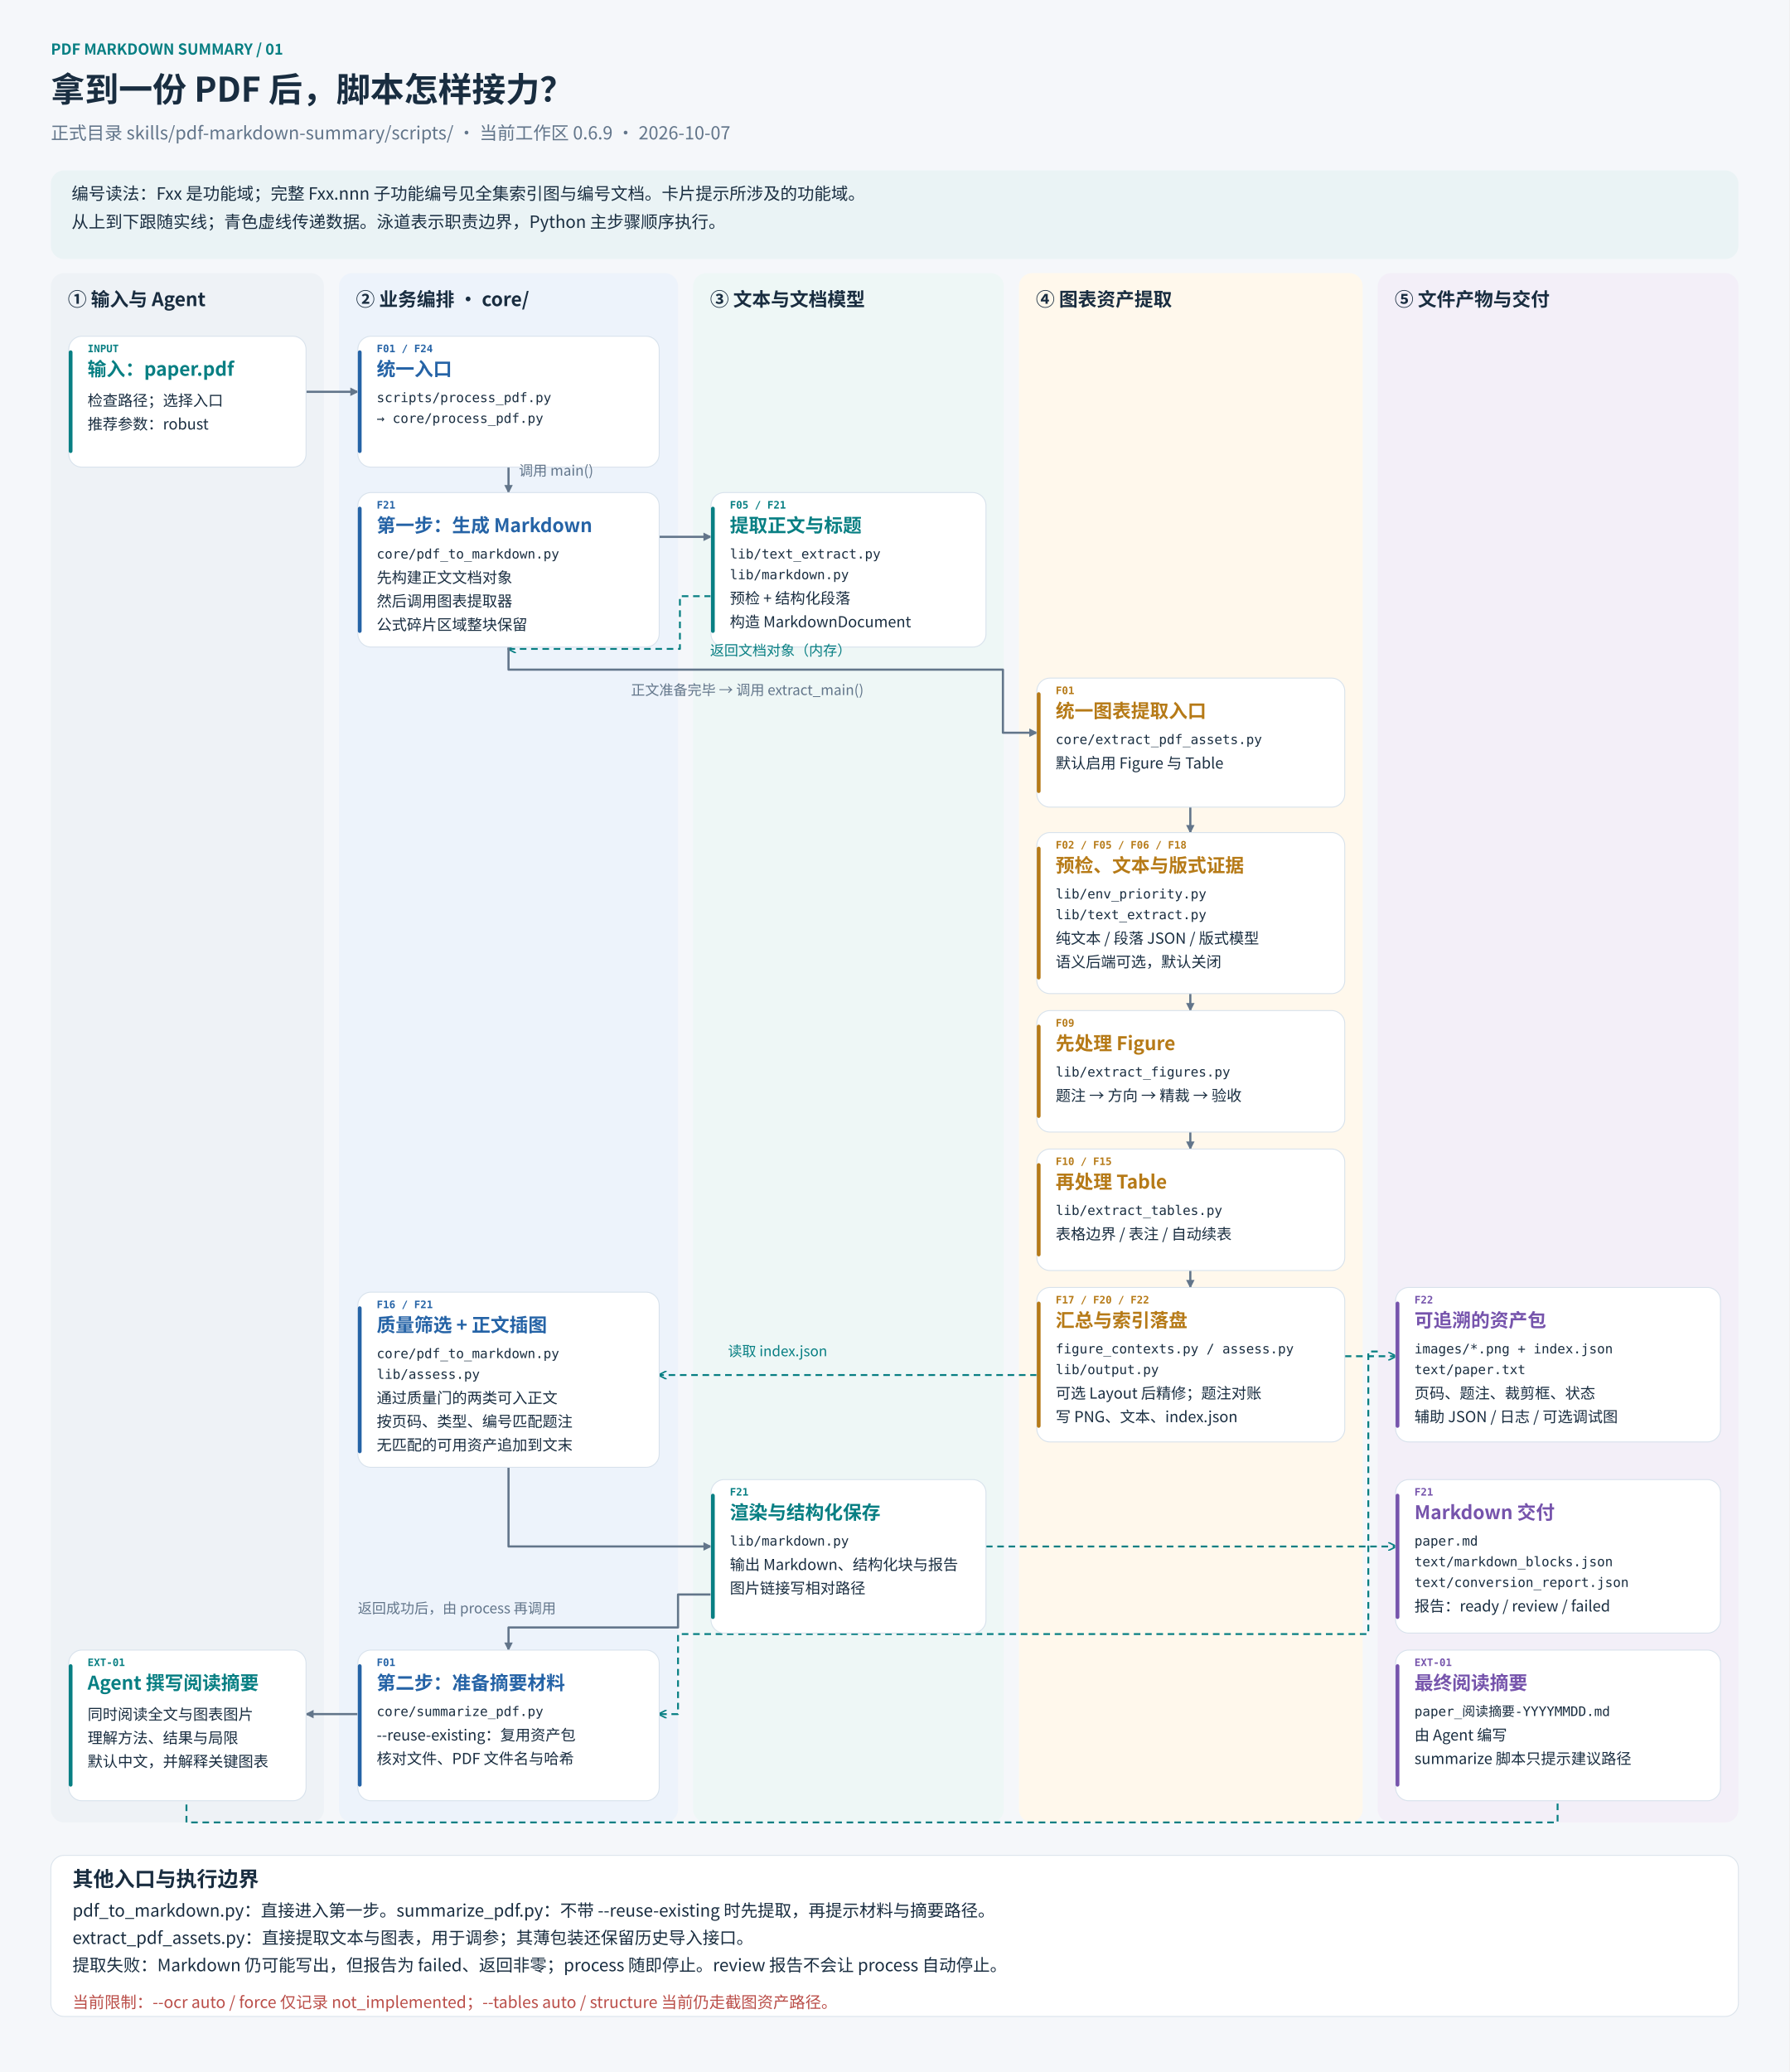
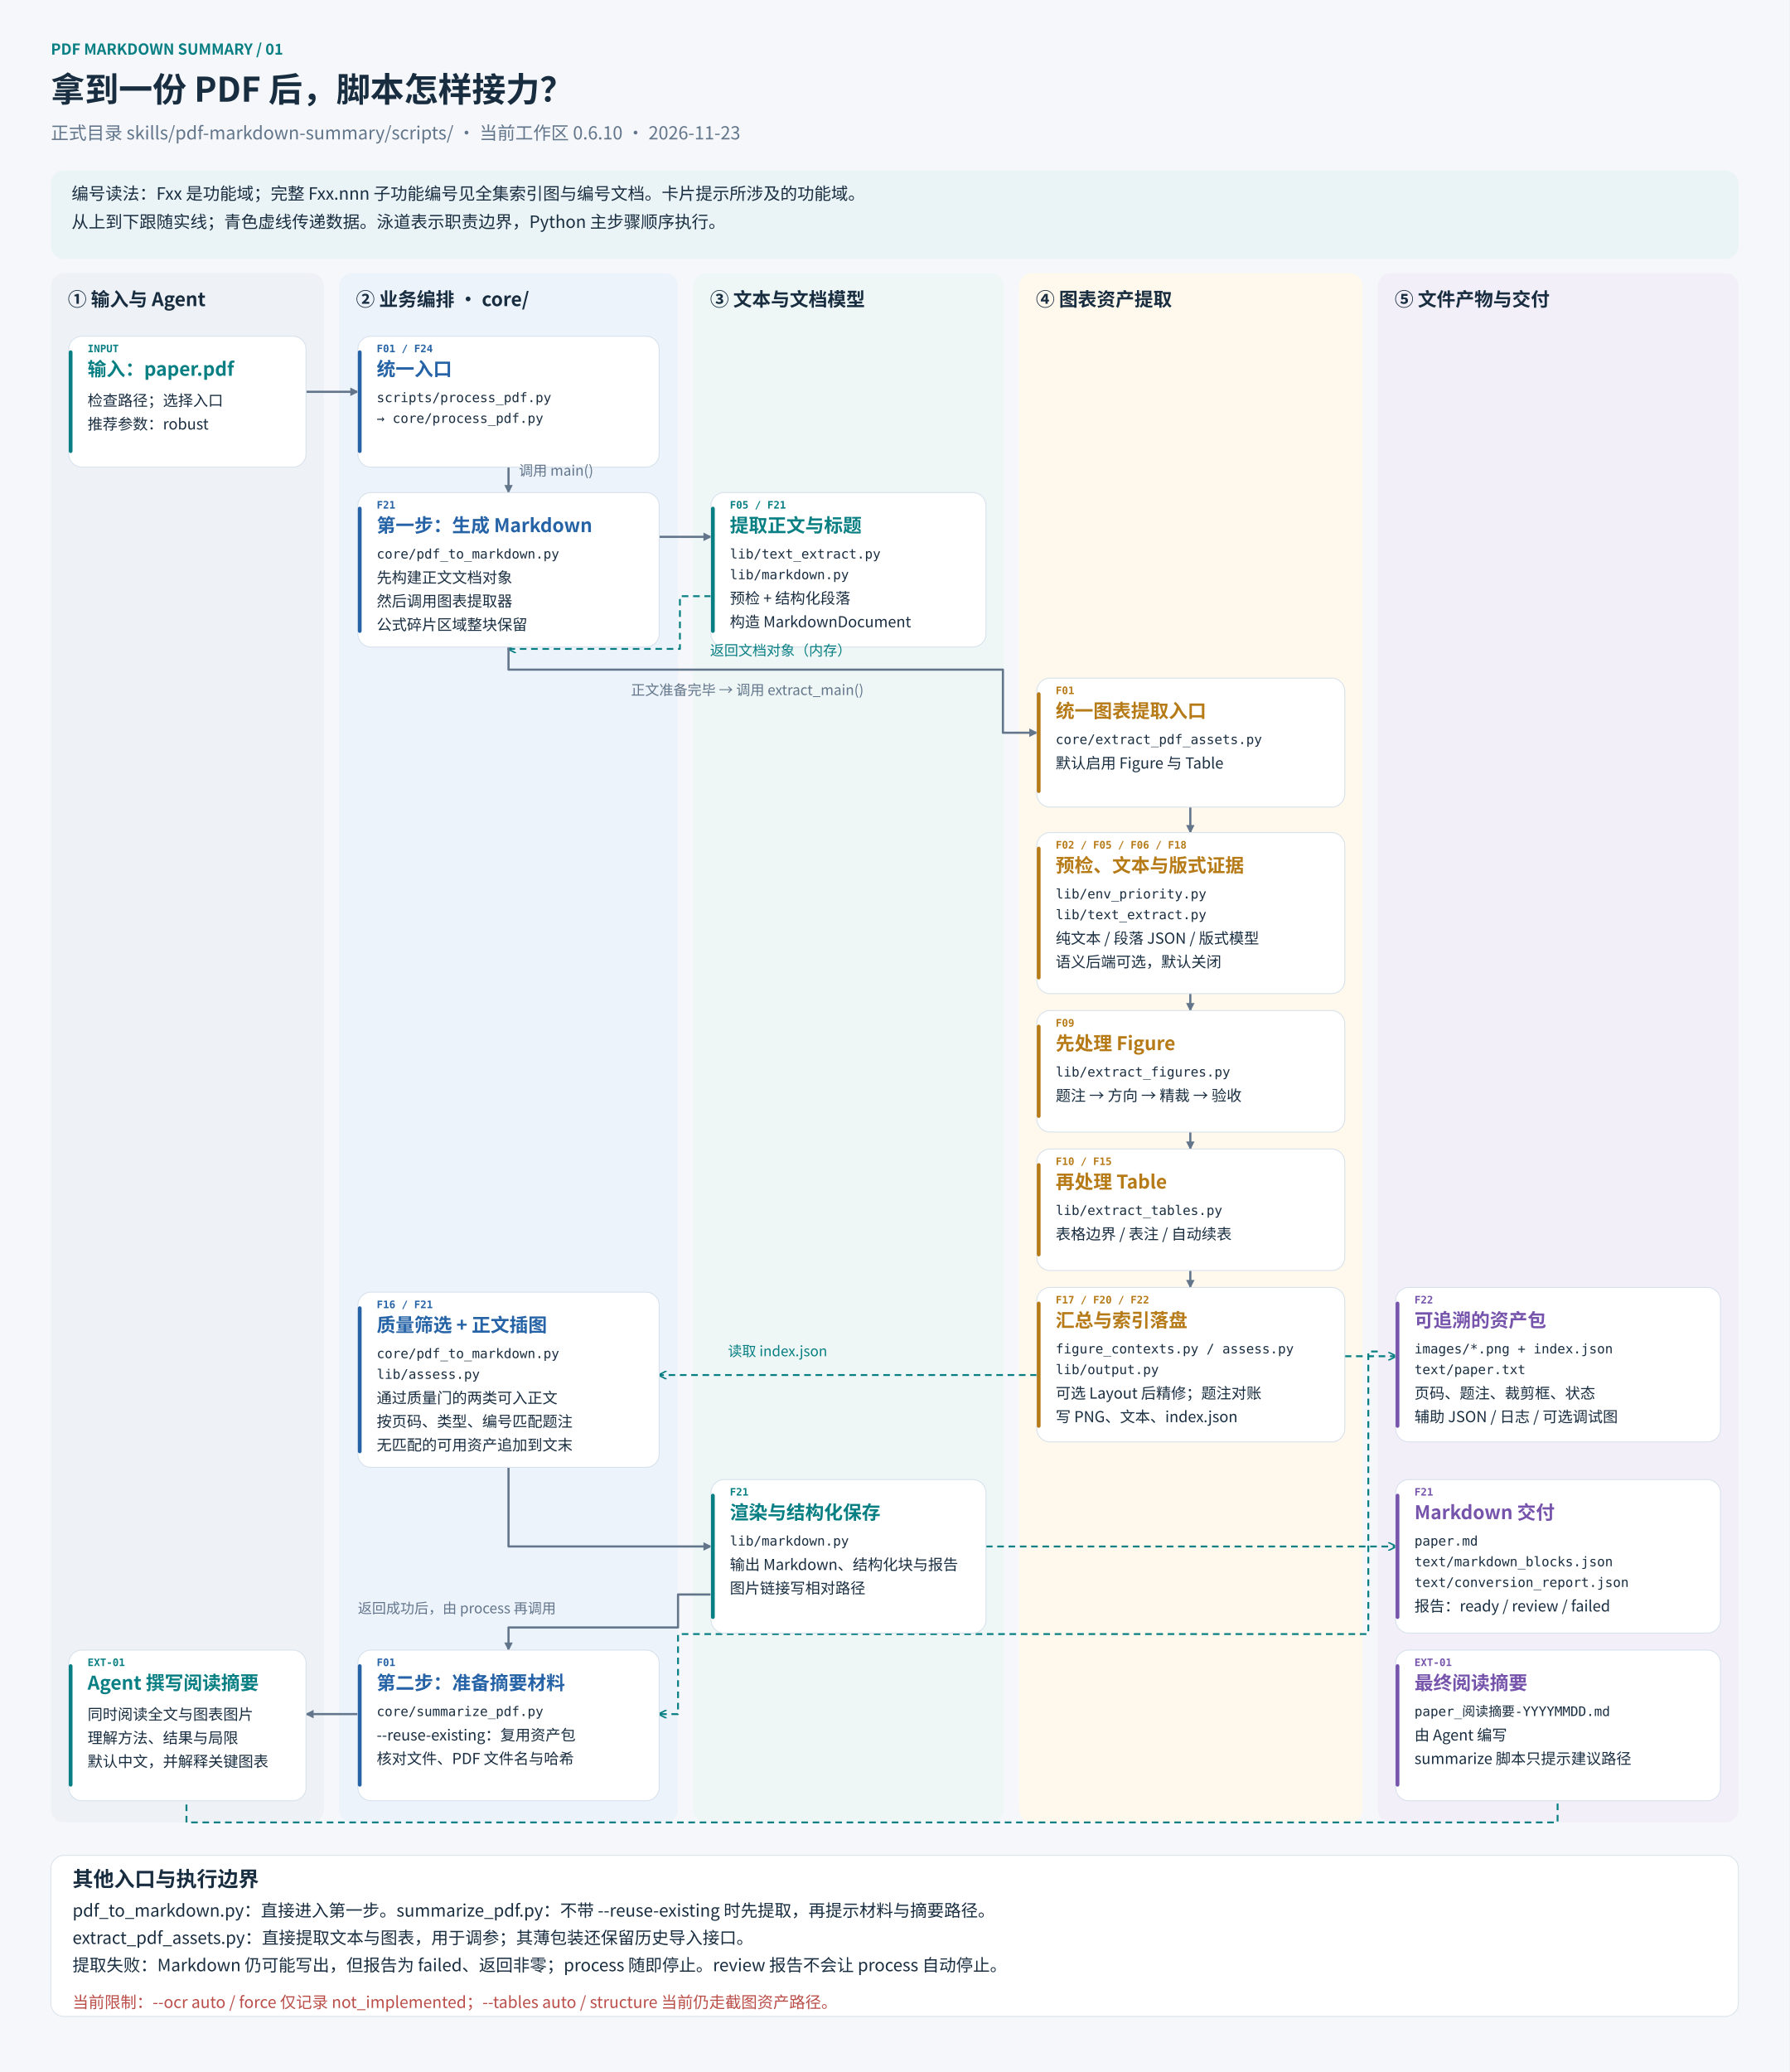
<svg xmlns="http://www.w3.org/2000/svg" width="1900" height="2200" viewBox="0 0 1900 2200" role="img" aria-labelledby="title desc">
  <defs>
    <marker id="arrow" markerWidth="9" markerHeight="9" refX="8" refY="4.5" orient="auto" markerUnits="userSpaceOnUse">
      <path d="M0 0 L9 4.5 L0 9 Z" fill="#62758a" />
    </marker>
    <marker id="data" markerWidth="9" markerHeight="9" refX="8" refY="4.5" orient="auto" markerUnits="userSpaceOnUse">
      <path d="M0 0 L9 4.5 L0 9" fill="none" stroke="#087f83" stroke-width="1.6" />
    </marker>
    <style>text{font-family:'Hiragino Sans GB','PingFang SC','Noto Sans CJK SC',sans-serif;fill:#192d40} .mono{font-family:'DejaVu Sans Mono',monospace} .muted{fill:#62758a}</style>
  </defs>
  <rect x="0" y="0" width="1900" height="2200" rx="0" fill="#f5f7fa" stroke="none" />
  <rect x="54" y="290" width="290" height="1645" rx="14" fill="#eef2f6" stroke="none" />
  <rect x="360" y="290" width="360" height="1645" rx="14" fill="#edf3fb" stroke="none" />
  <rect x="736" y="290" width="330" height="1645" rx="14" fill="#eef7f6" stroke="none" />
  <rect x="1082" y="290" width="365" height="1645" rx="14" fill="#fff8ec" stroke="none" />
  <rect x="1463" y="290" width="383" height="1645" rx="14" fill="#f3eff8" stroke="none" />
  <path d="M 325 416 L 380 416" fill="none" stroke="#62758a" stroke-width="2.3" stroke-linejoin="round" marker-end="url(#arrow)" />
  <path d="M 540 476 L 540 523" fill="none" stroke="#62758a" stroke-width="2.3" stroke-linejoin="round" marker-end="url(#arrow)" />
  <path d="M 700 570 L 755 570" fill="none" stroke="#62758a" stroke-width="2.3" stroke-linejoin="round" marker-end="url(#arrow)" />
  <path d="M 755 633 L 722 633 L 722 689 L 540 689" fill="none" stroke="#087f83" stroke-width="2" stroke-linejoin="round" stroke-dasharray="7 5" marker-end="url(#data)" />
  <path d="M 540 667 L 540 711 L 1065 711 L 1065 778 L 1101 778" fill="none" stroke="#62758a" stroke-width="2.3" stroke-linejoin="round" marker-end="url(#arrow)" />
  <path d="M 1264 837 L 1264 884" fill="none" stroke="#62758a" stroke-width="2.3" stroke-linejoin="round" marker-end="url(#arrow)" />
  <path d="M 1264 1035 L 1264 1073" fill="none" stroke="#62758a" stroke-width="2.3" stroke-linejoin="round" marker-end="url(#arrow)" />
  <path d="M 1264 1182 L 1264 1220" fill="none" stroke="#62758a" stroke-width="2.3" stroke-linejoin="round" marker-end="url(#arrow)" />
  <path d="M 1264 1329 L 1264 1367" fill="none" stroke="#62758a" stroke-width="2.3" stroke-linejoin="round" marker-end="url(#arrow)" />
  <path d="M 1428 1440 L 1482 1440" fill="none" stroke="#087f83" stroke-width="2" stroke-linejoin="round" stroke-dasharray="7 5" marker-end="url(#data)" />
  <path d="M 1101 1460 L 700 1460" fill="none" stroke="#087f83" stroke-width="2" stroke-linejoin="round" stroke-dasharray="7 5" marker-end="url(#data)" />
  <path d="M 540 1538 L 540 1642 L 755 1642" fill="none" stroke="#62758a" stroke-width="2.3" stroke-linejoin="round" marker-end="url(#arrow)" />
  <path d="M 1047 1642 L 1482 1642" fill="none" stroke="#087f83" stroke-width="2" stroke-linejoin="round" stroke-dasharray="7 5" marker-end="url(#data)" />
  <path d="M 755 1693 L 720 1693 L 720 1728 L 540 1728 L 540 1752" fill="none" stroke="#62758a" stroke-width="2.3" stroke-linejoin="round" marker-end="url(#arrow)" />
  <path d="M 1463 1435 L 1453 1435 L 1453 1735 L 720 1735 L 720 1820 L 700 1820" fill="none" stroke="#087f83" stroke-width="2" stroke-linejoin="round" stroke-dasharray="7 5" marker-end="url(#data)" />
  <path d="M 380 1820 L 325 1820" fill="none" stroke="#62758a" stroke-width="2.3" stroke-linejoin="round" marker-end="url(#arrow)" />
  <path d="M 198 1892 L 198 1935 L 1654 1935 L 1654 1892" fill="none" stroke="#087f83" stroke-width="2" stroke-linejoin="round" stroke-dasharray="7 5" marker-end="url(#data)" />
  <text x="54" y="58" font-size="16" font-weight="600" text-anchor="start" style="fill:#087f83">PDF MARKDOWN SUMMARY  /  01</text>
  <text x="54" y="108" font-size="36" font-weight="700" text-anchor="start" style="fill:#192d40">拿到一份 PDF 后，脚本怎样接力？</text>
-   <text x="54" y="148" font-size="19" font-weight="400" text-anchor="start" style="fill:#62758a">正式目录 skills/pdf-markdown-summary/scripts/ · 当前工作区 0.6.9 · 2026-10-07</text>
+   <text x="54" y="148" font-size="19" font-weight="400" text-anchor="start" style="fill:#62758a">正式目录 skills/pdf-markdown-summary/scripts/ · 当前工作区 0.6.10 · 2026-11-23</text>
  <rect x="54" y="181" width="1792" height="94" rx="14" fill="#eaf3f5" stroke="none" />
  <text x="76" y="212" font-size="18" font-weight="400" text-anchor="start">编号读法：Fxx 是功能域；完整 Fxx.nnn 子功能编号见全集索引图与编号文档。卡片提示所涉及的功能域。</text>
  <text x="76" y="242" font-size="18" font-weight="400" text-anchor="start">从上到下跟随实线；青色虚线传递数据。泳道表示职责边界，Python 主步骤顺序执行。</text>
  <text x="72" y="325" font-size="20" font-weight="600" text-anchor="start">① 输入与 Agent</text>
  <text x="378" y="325" font-size="20" font-weight="600" text-anchor="start">② 业务编排 · core/</text>
  <text x="754" y="325" font-size="20" font-weight="600" text-anchor="start">③ 文本与文档模型</text>
  <text x="1100" y="325" font-size="20" font-weight="600" text-anchor="start">④ 图表资产提取</text>
  <text x="1481" y="325" font-size="20" font-weight="600" text-anchor="start">⑤ 文件产物与交付</text>
  <g data-feature-domains="" data-feature-ids="">
    <rect x="73" y="357" width="252" height="139" rx="14" fill="white" stroke="#d8e2ec" />
    <rect x="73" y="372" width="4" height="109" rx="2" fill="#087f83" />
    <text x="93" y="374" font-size="11" font-weight="600" text-anchor="start" class="mono" style="fill:#087f83">INPUT</text>
    <text x="93" y="399" font-size="20" font-weight="600" text-anchor="start" style="fill:#087f83">输入：paper.pdf</text>
    <text x="93" y="431" font-size="16" font-weight="400" text-anchor="start">检查路径；选择入口</text>
    <text x="93" y="456" font-size="16" font-weight="400" text-anchor="start">推荐参数：robust</text>
  </g>
  <g data-feature-domains="F01,F24" data-feature-ids="F01.001,F01.002,F01.003,F01.004,F01.005,F01.006,F01.007,F01.008,F01.009,F01.010,F01.011,F01.012,F01.013,F01.014,F01.015,F01.016,F01.017,F24.001,F24.002,F24.003,F24.004,F24.005,F24.006,F24.007,F24.008,F24.009,F24.010,F24.011,F24.012">
    <rect x="380" y="357" width="320" height="139" rx="14" fill="white" stroke="#d8e2ec" />
    <rect x="380" y="372" width="4" height="109" rx="2" fill="#2563a6" />
    <text x="400" y="374" font-size="11" font-weight="600" text-anchor="start" class="mono" style="fill:#2563a6">F01  /  F24</text>
    <text x="400" y="399" font-size="20" font-weight="600" text-anchor="start" style="fill:#2563a6">统一入口</text>
    <text x="400" y="427" font-size="14" font-weight="400" text-anchor="start" class="mono">scripts/process_pdf.py</text>
    <text x="400" y="449" font-size="14" font-weight="400" text-anchor="start" class="mono">→ core/process_pdf.py</text>
  </g>
  <g data-feature-domains="F21" data-feature-ids="F21.001,F21.002,F21.003,F21.004,F21.005,F21.006,F21.007,F21.008,F21.009,F21.010,F21.011,F21.012,F21.013,F21.014,F21.015,F21.016,F21.017,F21.018,F21.019,F21.020,F21.021">
    <rect x="380" y="523" width="320" height="164" rx="14" fill="white" stroke="#d8e2ec" />
    <rect x="380" y="538" width="4" height="134" rx="2" fill="#2563a6" />
    <text x="400" y="540" font-size="11" font-weight="600" text-anchor="start" class="mono" style="fill:#2563a6">F21</text>
    <text x="400" y="565" font-size="20" font-weight="600" text-anchor="start" style="fill:#2563a6">第一步：生成 Markdown</text>
    <text x="400" y="593" font-size="14" font-weight="400" text-anchor="start" class="mono">core/pdf_to_markdown.py</text>
    <text x="400" y="619" font-size="16" font-weight="400" text-anchor="start">先构建正文文档对象</text>
    <text x="400" y="644" font-size="16" font-weight="400" text-anchor="start">然后调用图表提取器</text>
    <text x="400" y="669" font-size="16" font-weight="400" text-anchor="start">公式碎片区域整块保留</text>
  </g>
  <text x="551" y="505" font-size="15" font-weight="400" text-anchor="start" style="fill:#62758a">调用 main()</text>
-   <g data-feature-domains="F05,F21" data-feature-ids="F05.001,F05.002,F05.003,F05.004,F05.005,F05.006,F05.007,F05.008,F05.009,F05.010,F05.011,F05.012,F05.013,F05.014,F05.015,F21.001,F21.002,F21.003,F21.004,F21.005,F21.006,F21.007,F21.008,F21.009,F21.010,F21.011,F21.012,F21.013,F21.014,F21.015,F21.016,F21.017,F21.018,F21.019,F21.020,F21.021">
+   <g data-feature-domains="F05,F21" data-feature-ids="F05.001,F05.002,F05.003,F05.004,F05.005,F05.006,F05.007,F05.008,F05.009,F05.010,F05.011,F05.012,F05.013,F05.014,F05.015,F05.016,F05.017,F05.018,F05.019,F21.001,F21.002,F21.003,F21.004,F21.005,F21.006,F21.007,F21.008,F21.009,F21.010,F21.011,F21.012,F21.013,F21.014,F21.015,F21.016,F21.017,F21.018,F21.019,F21.020,F21.021">
    <rect x="755" y="523" width="292" height="164" rx="14" fill="white" stroke="#d8e2ec" />
    <rect x="755" y="538" width="4" height="134" rx="2" fill="#087f83" />
    <text x="775" y="540" font-size="11" font-weight="600" text-anchor="start" class="mono" style="fill:#087f83">F05  /  F21</text>
    <text x="775" y="565" font-size="20" font-weight="600" text-anchor="start" style="fill:#087f83">提取正文与标题</text>
    <text x="775" y="593" font-size="14" font-weight="400" text-anchor="start" class="mono">lib/text_extract.py</text>
    <text x="775" y="615" font-size="14" font-weight="400" text-anchor="start" class="mono">lib/markdown.py</text>
    <text x="775" y="641" font-size="16" font-weight="400" text-anchor="start">预检 + 结构化段落</text>
    <text x="775" y="666" font-size="16" font-weight="400" text-anchor="start">构造 MarkdownDocument</text>
  </g>
  <text x="754" y="696" font-size="15" font-weight="400" text-anchor="start" style="fill:#087f83">返回文档对象（内存）</text>
  <g data-feature-domains="F01" data-feature-ids="F01.001,F01.002,F01.003,F01.004,F01.005,F01.006,F01.007,F01.008,F01.009,F01.010,F01.011,F01.012,F01.013,F01.014,F01.015,F01.016,F01.017">
    <rect x="1101" y="720" width="327" height="137" rx="14" fill="white" stroke="#d8e2ec" />
    <rect x="1101" y="735" width="4" height="107" rx="2" fill="#b67a17" />
    <text x="1121" y="737" font-size="11" font-weight="600" text-anchor="start" class="mono" style="fill:#b67a17">F01</text>
    <text x="1121" y="762" font-size="20" font-weight="600" text-anchor="start" style="fill:#b67a17">统一图表提取入口</text>
    <text x="1121" y="790" font-size="14" font-weight="400" text-anchor="start" class="mono">core/extract_pdf_assets.py</text>
    <text x="1121" y="816" font-size="16" font-weight="400" text-anchor="start">默认启用 Figure 与 Table</text>
  </g>
  <text x="670" y="738" font-size="15" font-weight="400" text-anchor="start" style="fill:#62758a">正文准备完毕 → 调用 extract_main()</text>
-   <g data-feature-domains="F02,F05,F06,F18" data-feature-ids="F02.001,F02.002,F02.003,F02.004,F02.005,F02.006,F02.007,F05.001,F05.002,F05.003,F05.004,F05.005,F05.006,F05.007,F05.008,F05.009,F05.010,F05.011,F05.012,F05.013,F05.014,F05.015,F06.001,F06.002,F06.003,F06.004,F06.005,F06.006,F06.007,F06.008,F06.009,F06.010,F06.011,F06.012,F06.013,F06.014,F06.015,F06.016,F18.001,F18.002,F18.003,F18.004,F18.005,F18.006,F18.007,F18.008,F18.009,F18.010,F18.011,F18.012,F18.013">
+   <g data-feature-domains="F02,F05,F06,F18" data-feature-ids="F02.001,F02.002,F02.003,F02.004,F02.005,F02.006,F02.007,F05.001,F05.002,F05.003,F05.004,F05.005,F05.006,F05.007,F05.008,F05.009,F05.010,F05.011,F05.012,F05.013,F05.014,F05.015,F05.016,F05.017,F05.018,F05.019,F06.001,F06.002,F06.003,F06.004,F06.005,F06.006,F06.007,F06.008,F06.009,F06.010,F06.011,F06.012,F06.013,F06.014,F06.015,F06.016,F18.001,F18.002,F18.003,F18.004,F18.005,F18.006,F18.007,F18.008,F18.009,F18.010,F18.011,F18.012,F18.013">
    <rect x="1101" y="884" width="327" height="171" rx="14" fill="white" stroke="#d8e2ec" />
    <rect x="1101" y="899" width="4" height="141" rx="2" fill="#b67a17" />
    <text x="1121" y="901" font-size="11" font-weight="600" text-anchor="start" class="mono" style="fill:#b67a17">F02  /  F05  /  F06  /  F18</text>
    <text x="1121" y="926" font-size="20" font-weight="600" text-anchor="start" style="fill:#b67a17">预检、文本与版式证据</text>
    <text x="1121" y="954" font-size="14" font-weight="400" text-anchor="start" class="mono">lib/env_priority.py</text>
    <text x="1121" y="976" font-size="14" font-weight="400" text-anchor="start" class="mono">lib/text_extract.py</text>
    <text x="1121" y="1002" font-size="16" font-weight="400" text-anchor="start">纯文本 / 段落 JSON / 版式模型</text>
    <text x="1121" y="1027" font-size="16" font-weight="400" text-anchor="start">语义后端可选，默认关闭</text>
  </g>
  <g data-feature-domains="F09" data-feature-ids="F09.001,F09.002,F09.003,F09.004,F09.005,F09.006,F09.007,F09.008,F09.009,F09.010,F09.011,F09.012,F09.013,F09.014">
    <rect x="1101" y="1073" width="327" height="129" rx="14" fill="white" stroke="#d8e2ec" />
    <rect x="1101" y="1088" width="4" height="99" rx="2" fill="#b67a17" />
    <text x="1121" y="1090" font-size="11" font-weight="600" text-anchor="start" class="mono" style="fill:#b67a17">F09</text>
    <text x="1121" y="1115" font-size="20" font-weight="600" text-anchor="start" style="fill:#b67a17">先处理 Figure</text>
    <text x="1121" y="1143" font-size="14" font-weight="400" text-anchor="start" class="mono">lib/extract_figures.py</text>
    <text x="1121" y="1169" font-size="16" font-weight="400" text-anchor="start">题注 → 方向 → 精裁 → 验收</text>
  </g>
  <g data-feature-domains="F10,F15" data-feature-ids="F10.001,F10.002,F10.003,F10.004,F10.005,F10.006,F10.007,F10.008,F10.009,F10.010,F10.011,F10.012,F10.013,F10.014,F10.015,F10.016,F15.001,F15.002,F15.003,F15.004">
    <rect x="1101" y="1220" width="327" height="129" rx="14" fill="white" stroke="#d8e2ec" />
    <rect x="1101" y="1235" width="4" height="99" rx="2" fill="#b67a17" />
    <text x="1121" y="1237" font-size="11" font-weight="600" text-anchor="start" class="mono" style="fill:#b67a17">F10  /  F15</text>
    <text x="1121" y="1262" font-size="20" font-weight="600" text-anchor="start" style="fill:#b67a17">再处理 Table</text>
    <text x="1121" y="1290" font-size="14" font-weight="400" text-anchor="start" class="mono">lib/extract_tables.py</text>
    <text x="1121" y="1316" font-size="16" font-weight="400" text-anchor="start">表格边界 / 表注 / 自动续表</text>
  </g>
-   <g data-feature-domains="F17,F20,F22" data-feature-ids="F17.001,F17.002,F17.003,F17.004,F17.005,F17.006,F17.007,F17.008,F17.009,F17.010,F20.001,F20.002,F20.003,F20.004,F20.005,F20.006,F20.007,F20.008,F20.009,F20.010,F20.011,F20.012,F20.013,F20.014,F20.015,F20.016,F20.017,F20.018,F20.019,F22.001,F22.002,F22.003,F22.004,F22.005,F22.006,F22.007,F22.008,F22.009,F22.010,F22.011,F22.012,F22.013">
+   <g data-feature-domains="F17,F20,F22" data-feature-ids="F17.001,F17.002,F17.003,F17.004,F17.005,F17.006,F17.007,F17.008,F17.009,F17.010,F17.011,F17.012,F20.001,F20.002,F20.003,F20.004,F20.005,F20.006,F20.007,F20.008,F20.009,F20.010,F20.011,F20.012,F20.013,F20.014,F20.015,F20.016,F20.017,F20.018,F20.019,F22.001,F22.002,F22.003,F22.004,F22.005,F22.006,F22.007,F22.008,F22.009,F22.010,F22.011,F22.012,F22.013">
    <rect x="1101" y="1367" width="327" height="164" rx="14" fill="white" stroke="#d8e2ec" />
    <rect x="1101" y="1382" width="4" height="134" rx="2" fill="#b67a17" />
    <text x="1121" y="1384" font-size="11" font-weight="600" text-anchor="start" class="mono" style="fill:#b67a17">F17  /  F20  /  F22</text>
    <text x="1121" y="1409" font-size="20" font-weight="600" text-anchor="start" style="fill:#b67a17">汇总与索引落盘</text>
    <text x="1121" y="1437" font-size="14" font-weight="400" text-anchor="start" class="mono">figure_contexts.py / assess.py</text>
    <text x="1121" y="1459" font-size="14" font-weight="400" text-anchor="start" class="mono">lib/output.py</text>
    <text x="1121" y="1485" font-size="16" font-weight="400" text-anchor="start">可选 Layout 后精修；题注对账</text>
    <text x="1121" y="1510" font-size="16" font-weight="400" text-anchor="start">写 PNG、文本、index.json</text>
  </g>
  <g data-feature-domains="F22" data-feature-ids="F22.001,F22.002,F22.003,F22.004,F22.005,F22.006,F22.007,F22.008,F22.009,F22.010,F22.011,F22.012,F22.013">
    <rect x="1482" y="1367" width="345" height="164" rx="14" fill="white" stroke="#d8e2ec" />
    <rect x="1482" y="1382" width="4" height="134" rx="2" fill="#7654ac" />
    <text x="1502" y="1384" font-size="11" font-weight="600" text-anchor="start" class="mono" style="fill:#7654ac">F22</text>
    <text x="1502" y="1409" font-size="20" font-weight="600" text-anchor="start" style="fill:#7654ac">可追溯的资产包</text>
    <text x="1502" y="1437" font-size="14" font-weight="400" text-anchor="start" class="mono">images/*.png + index.json</text>
    <text x="1502" y="1459" font-size="14" font-weight="400" text-anchor="start" class="mono">text/paper.txt</text>
    <text x="1502" y="1485" font-size="16" font-weight="400" text-anchor="start">页码、题注、裁剪框、状态</text>
    <text x="1502" y="1510" font-size="16" font-weight="400" text-anchor="start">辅助 JSON / 日志 / 可选调试图</text>
  </g>
  <g data-feature-domains="F16,F21" data-feature-ids="F16.001,F16.002,F16.003,F16.004,F16.005,F16.006,F16.007,F16.008,F16.009,F16.010,F16.011,F16.012,F16.013,F16.014,F16.015,F21.001,F21.002,F21.003,F21.004,F21.005,F21.006,F21.007,F21.008,F21.009,F21.010,F21.011,F21.012,F21.013,F21.014,F21.015,F21.016,F21.017,F21.018,F21.019,F21.020,F21.021">
    <rect x="380" y="1372" width="320" height="186" rx="14" fill="white" stroke="#d8e2ec" />
    <rect x="380" y="1387" width="4" height="156" rx="2" fill="#2563a6" />
    <text x="400" y="1389" font-size="11" font-weight="600" text-anchor="start" class="mono" style="fill:#2563a6">F16  /  F21</text>
    <text x="400" y="1414" font-size="20" font-weight="600" text-anchor="start" style="fill:#2563a6">质量筛选 + 正文插图</text>
    <text x="400" y="1442" font-size="14" font-weight="400" text-anchor="start" class="mono">core/pdf_to_markdown.py</text>
    <text x="400" y="1464" font-size="14" font-weight="400" text-anchor="start" class="mono">lib/assess.py</text>
    <text x="400" y="1490" font-size="16" font-weight="400" text-anchor="start">通过质量门的两类可入正文</text>
    <text x="400" y="1515" font-size="16" font-weight="400" text-anchor="start">按页码、类型、编号匹配题注</text>
    <text x="400" y="1540" font-size="16" font-weight="400" text-anchor="start">无匹配的可用资产追加到文末</text>
  </g>
  <text x="773" y="1440" font-size="15" font-weight="400" text-anchor="start" style="fill:#087f83">读取 index.json</text>
  <g data-feature-domains="F21" data-feature-ids="F21.001,F21.002,F21.003,F21.004,F21.005,F21.006,F21.007,F21.008,F21.009,F21.010,F21.011,F21.012,F21.013,F21.014,F21.015,F21.016,F21.017,F21.018,F21.019,F21.020,F21.021">
    <rect x="755" y="1571" width="292" height="163" rx="14" fill="white" stroke="#d8e2ec" />
    <rect x="755" y="1586" width="4" height="133" rx="2" fill="#087f83" />
    <text x="775" y="1588" font-size="11" font-weight="600" text-anchor="start" class="mono" style="fill:#087f83">F21</text>
    <text x="775" y="1613" font-size="20" font-weight="600" text-anchor="start" style="fill:#087f83">渲染与结构化保存</text>
    <text x="775" y="1641" font-size="14" font-weight="400" text-anchor="start" class="mono">lib/markdown.py</text>
    <text x="775" y="1667" font-size="16" font-weight="400" text-anchor="start">输出 Markdown、结构化块与报告</text>
    <text x="775" y="1692" font-size="16" font-weight="400" text-anchor="start">图片链接写相对路径</text>
  </g>
  <g data-feature-domains="F21" data-feature-ids="F21.001,F21.002,F21.003,F21.004,F21.005,F21.006,F21.007,F21.008,F21.009,F21.010,F21.011,F21.012,F21.013,F21.014,F21.015,F21.016,F21.017,F21.018,F21.019,F21.020,F21.021">
    <rect x="1482" y="1571" width="345" height="163" rx="14" fill="white" stroke="#d8e2ec" />
    <rect x="1482" y="1586" width="4" height="133" rx="2" fill="#7654ac" />
    <text x="1502" y="1588" font-size="11" font-weight="600" text-anchor="start" class="mono" style="fill:#7654ac">F21</text>
    <text x="1502" y="1613" font-size="20" font-weight="600" text-anchor="start" style="fill:#7654ac">Markdown 交付</text>
    <text x="1502" y="1641" font-size="14" font-weight="400" text-anchor="start" class="mono">paper.md</text>
    <text x="1502" y="1663" font-size="14" font-weight="400" text-anchor="start" class="mono">text/markdown_blocks.json</text>
    <text x="1502" y="1685" font-size="14" font-weight="400" text-anchor="start" class="mono">text/conversion_report.json</text>
    <text x="1502" y="1711" font-size="16" font-weight="400" text-anchor="start">报告：ready / review / failed</text>
  </g>
  <g data-feature-domains="F01" data-feature-ids="F01.001,F01.002,F01.003,F01.004,F01.005,F01.006,F01.007,F01.008,F01.009,F01.010,F01.011,F01.012,F01.013,F01.014,F01.015,F01.016,F01.017">
    <rect x="380" y="1752" width="320" height="160" rx="14" fill="white" stroke="#d8e2ec" />
    <rect x="380" y="1767" width="4" height="130" rx="2" fill="#2563a6" />
    <text x="400" y="1769" font-size="11" font-weight="600" text-anchor="start" class="mono" style="fill:#2563a6">F01</text>
    <text x="400" y="1794" font-size="20" font-weight="600" text-anchor="start" style="fill:#2563a6">第二步：准备摘要材料</text>
    <text x="400" y="1822" font-size="14" font-weight="400" text-anchor="start" class="mono">core/summarize_pdf.py</text>
    <text x="400" y="1848" font-size="16" font-weight="400" text-anchor="start">--reuse-existing：复用资产包</text>
    <text x="400" y="1873" font-size="16" font-weight="400" text-anchor="start">核对文件、PDF 文件名与哈希</text>
  </g>
  <text x="380" y="1713" font-size="15" font-weight="400" text-anchor="start" style="fill:#62758a">返回成功后，由 process 再调用</text>
  <g data-feature-domains="" data-feature-ids="">
    <rect x="73" y="1752" width="252" height="160" rx="14" fill="white" stroke="#d8e2ec" />
    <rect x="73" y="1767" width="4" height="130" rx="2" fill="#087f83" />
    <text x="93" y="1769" font-size="11" font-weight="600" text-anchor="start" class="mono" style="fill:#087f83">EXT-01</text>
    <text x="93" y="1794" font-size="20" font-weight="600" text-anchor="start" style="fill:#087f83">Agent 撰写阅读摘要</text>
    <text x="93" y="1826" font-size="16" font-weight="400" text-anchor="start">同时阅读全文与图表图片</text>
    <text x="93" y="1851" font-size="16" font-weight="400" text-anchor="start">理解方法、结果与局限</text>
    <text x="93" y="1876" font-size="16" font-weight="400" text-anchor="start">默认中文，并解释关键图表</text>
  </g>
  <g data-feature-domains="" data-feature-ids="">
    <rect x="1482" y="1752" width="345" height="160" rx="14" fill="white" stroke="#d8e2ec" />
    <rect x="1482" y="1767" width="4" height="130" rx="2" fill="#7654ac" />
    <text x="1502" y="1769" font-size="11" font-weight="600" text-anchor="start" class="mono" style="fill:#7654ac">EXT-01</text>
    <text x="1502" y="1794" font-size="20" font-weight="600" text-anchor="start" style="fill:#7654ac">最终阅读摘要</text>
    <text x="1502" y="1822" font-size="14" font-weight="400" text-anchor="start" class="mono">paper_阅读摘要-YYYYMMDD.md</text>
    <text x="1502" y="1848" font-size="16" font-weight="400" text-anchor="start">由 Agent 编写</text>
    <text x="1502" y="1873" font-size="16" font-weight="400" text-anchor="start">summarize 脚本只提示建议路径</text>
  </g>
  <rect x="54" y="1970" width="1792" height="171" rx="14" fill="white" stroke="#dce4ec" />
  <text x="77" y="2003" font-size="22" font-weight="600" text-anchor="start" style="fill:#192d40">其他入口与执行边界</text>
  <text x="77" y="2035" font-size="18" font-weight="400" text-anchor="start">pdf_to_markdown.py：直接进入第一步。summarize_pdf.py：不带 --reuse-existing 时先提取，再提示材料与摘要路径。</text>
  <text x="77" y="2064" font-size="18" font-weight="400" text-anchor="start">extract_pdf_assets.py：直接提取文本与图表，用于调参；其薄包装还保留历史导入接口。</text>
  <text x="77" y="2093" font-size="18" font-weight="400" text-anchor="start">提取失败：Markdown 仍可能写出，但报告为 failed、返回非零；process 随即停止。review 报告不会让 process 自动停止。</text>
  <text x="77" y="2132" font-size="17" font-weight="400" text-anchor="start" style="fill:#ba4d48">当前限制：--ocr auto / force 仅记录 not_implemented；--tables auto / structure 当前仍走截图资产路径。</text>
</svg>
